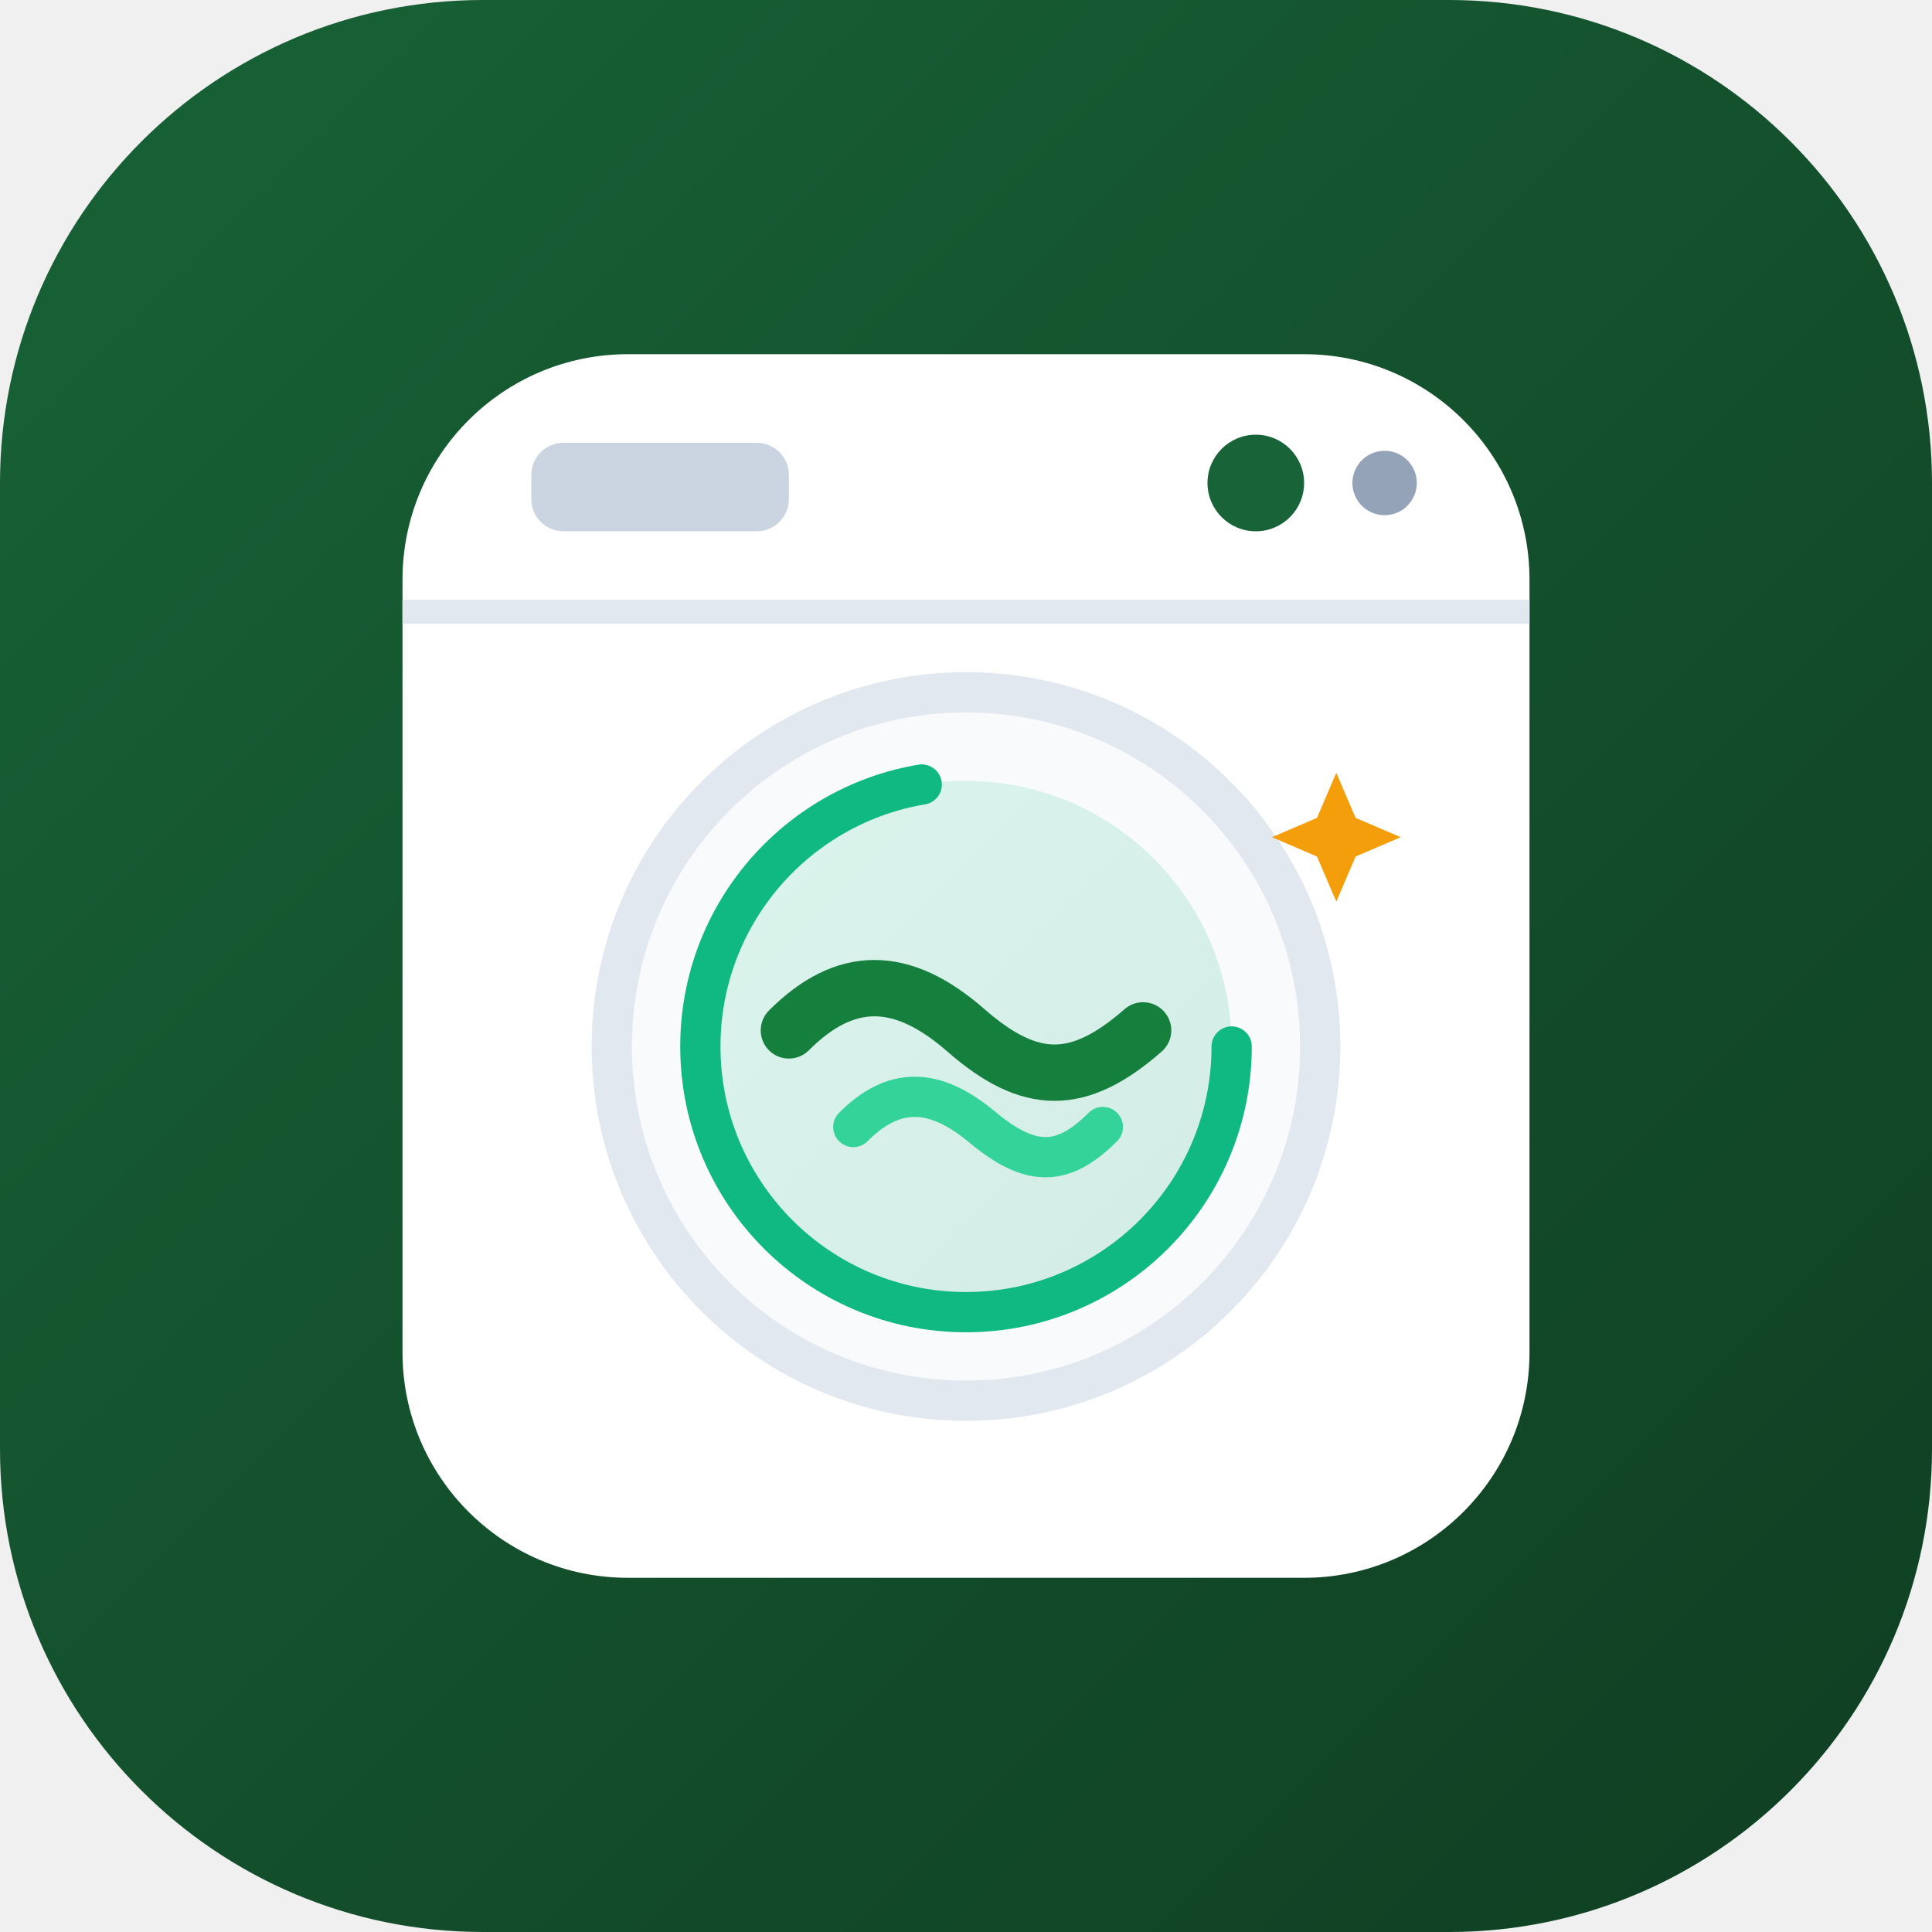
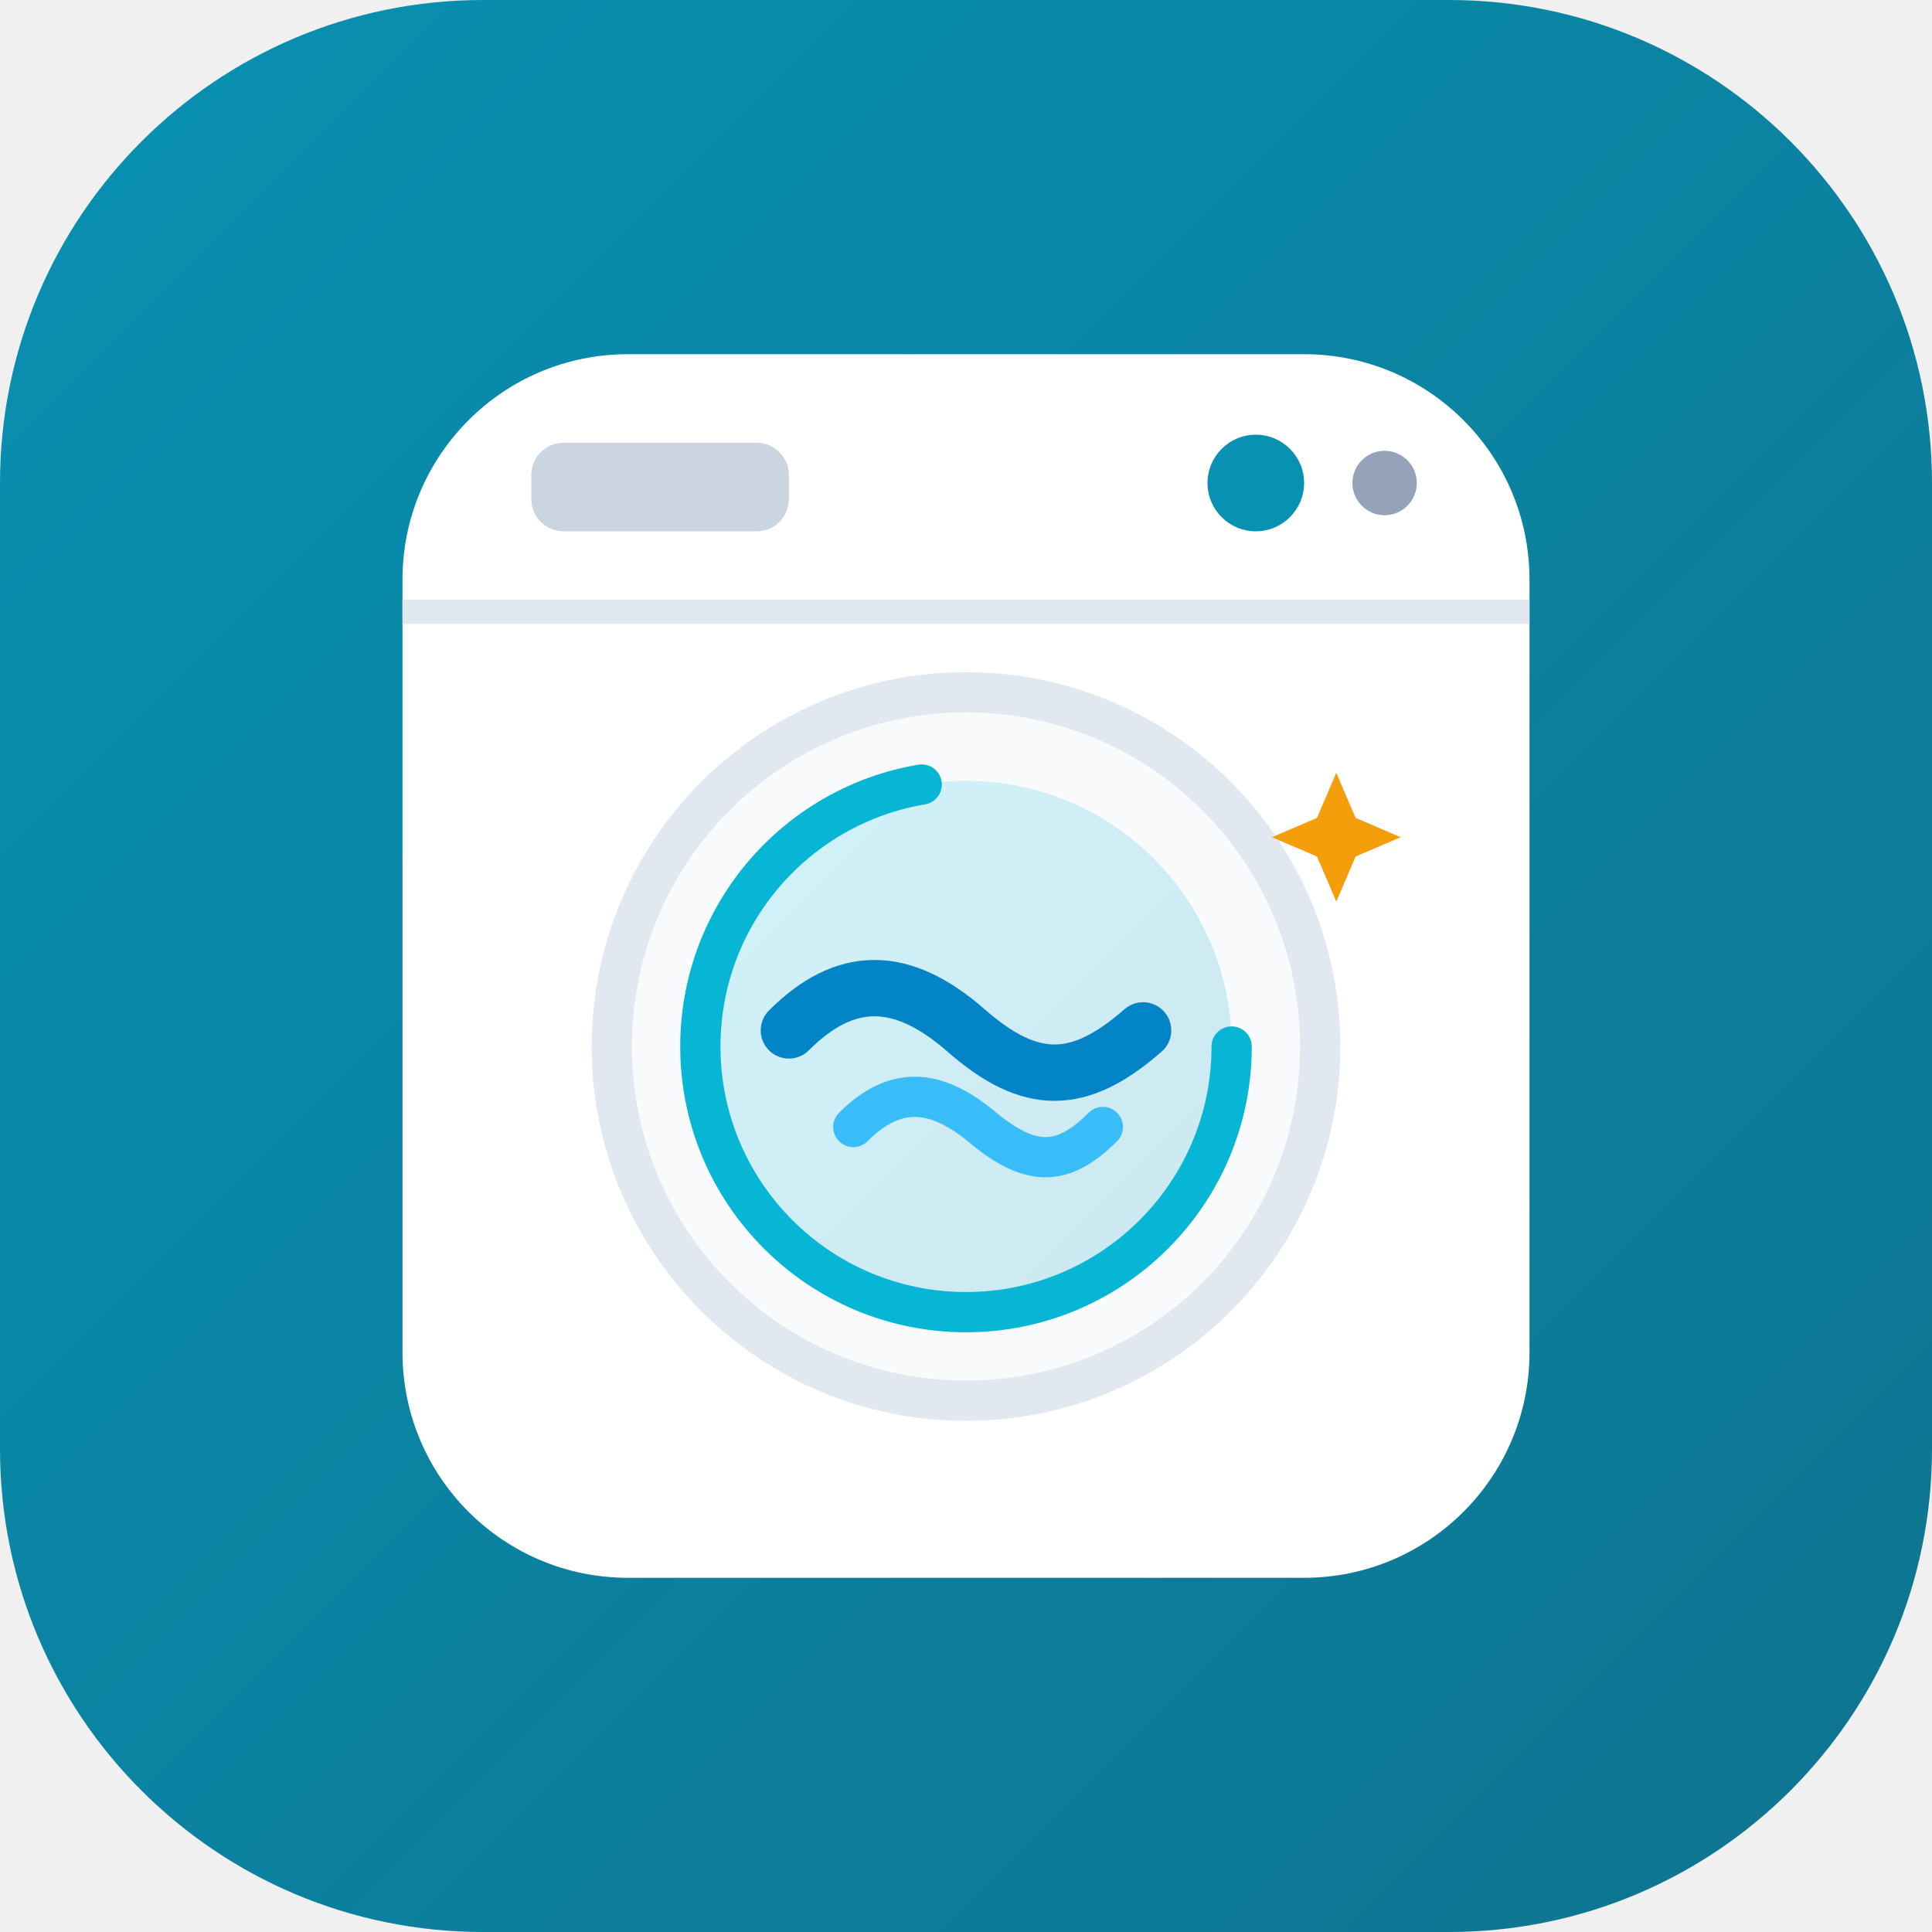
<svg xmlns="http://www.w3.org/2000/svg" viewBox="0 0 120 120" fill="none">
  <defs>
    <linearGradient id="c1-bg" x1="0%" y1="0%" x2="100%" y2="100%">
-       <stop offset="0%" stop-color="#186337" />
-       <stop offset="100%" stop-color="#0f3e22" />
+       <stop offset="0%" stop-color="#0891b2" />
+       <stop offset="100%" stop-color="#0e7490" />
    </linearGradient>
    <linearGradient id="c1-drum" x1="0%" y1="0%" x2="100%" y2="100%">
-       <stop offset="0%" stop-color="#34d399" />
-       <stop offset="100%" stop-color="#059669" />
+       <stop offset="0%" stop-color="#22d3ee" />
+       <stop offset="100%" stop-color="#0891b2" />
    </linearGradient>
  </defs>
  <rect width="120" height="120" rx="30" fill="url(#c1-bg)" />
  <rect x="25" y="22" width="70" height="76" rx="14" fill="#FFFFFF" />
  <line x1="25" y1="38" x2="95" y2="38" stroke="#E2E8F0" stroke-width="1.5" />
  <rect x="33" y="27.5" width="16" height="5.5" rx="2" fill="#CBD5E1" />
-   <circle cx="78" cy="30" r="3" fill="#186337" />
+   <circle cx="78" cy="30" r="3" fill="#0891b2" />
  <circle cx="86" cy="30" r="2" fill="#94A3B8" />
  <circle cx="60" cy="65" r="22" fill="#F8FAFC" stroke="#E2E8F0" stroke-width="2.5" />
-   <circle cx="60" cy="65" r="16.5" fill="url(#c1-drum)" fill-opacity="0.15" />
-   <circle cx="60" cy="65" r="16.5" stroke="#10B981" stroke-width="2.5" stroke-linecap="round" stroke-dasharray="75 30" />
-   <path d="M49 64c3.5-3.5 7-3.5 11 0s7 3.5 11 0" stroke="#15803D" stroke-width="3.5" stroke-linecap="round" />
-   <path d="M53 70c2.5-2.5 5-2.5 8 0s5 2.5 7.5 0" stroke="#34D399" stroke-width="2.5" stroke-linecap="round" />
+   <circle cx="60" cy="65" r="16.5" fill="url(#c1-drum)" fill-opacity="0.18" />
+   <circle cx="60" cy="65" r="16.5" stroke="#06b6d4" stroke-width="2.5" stroke-linecap="round" stroke-dasharray="75 30" />
+   <path d="M49 64c3.5-3.5 7-3.5 11 0s7 3.5 11 0" stroke="#0284c7" stroke-width="3.5" stroke-linecap="round" />
+   <path d="M53 70c2.5-2.5 5-2.5 8 0s5 2.5 7.5 0" stroke="#38bdf8" stroke-width="2.5" stroke-linecap="round" />
  <path d="M83 48l1.2 2.8 2.8 1.2-2.8 1.2-1.2 2.8-1.2-2.8-2.8-1.2 2.8-1.2z" fill="#F59E0B" />
</svg>
